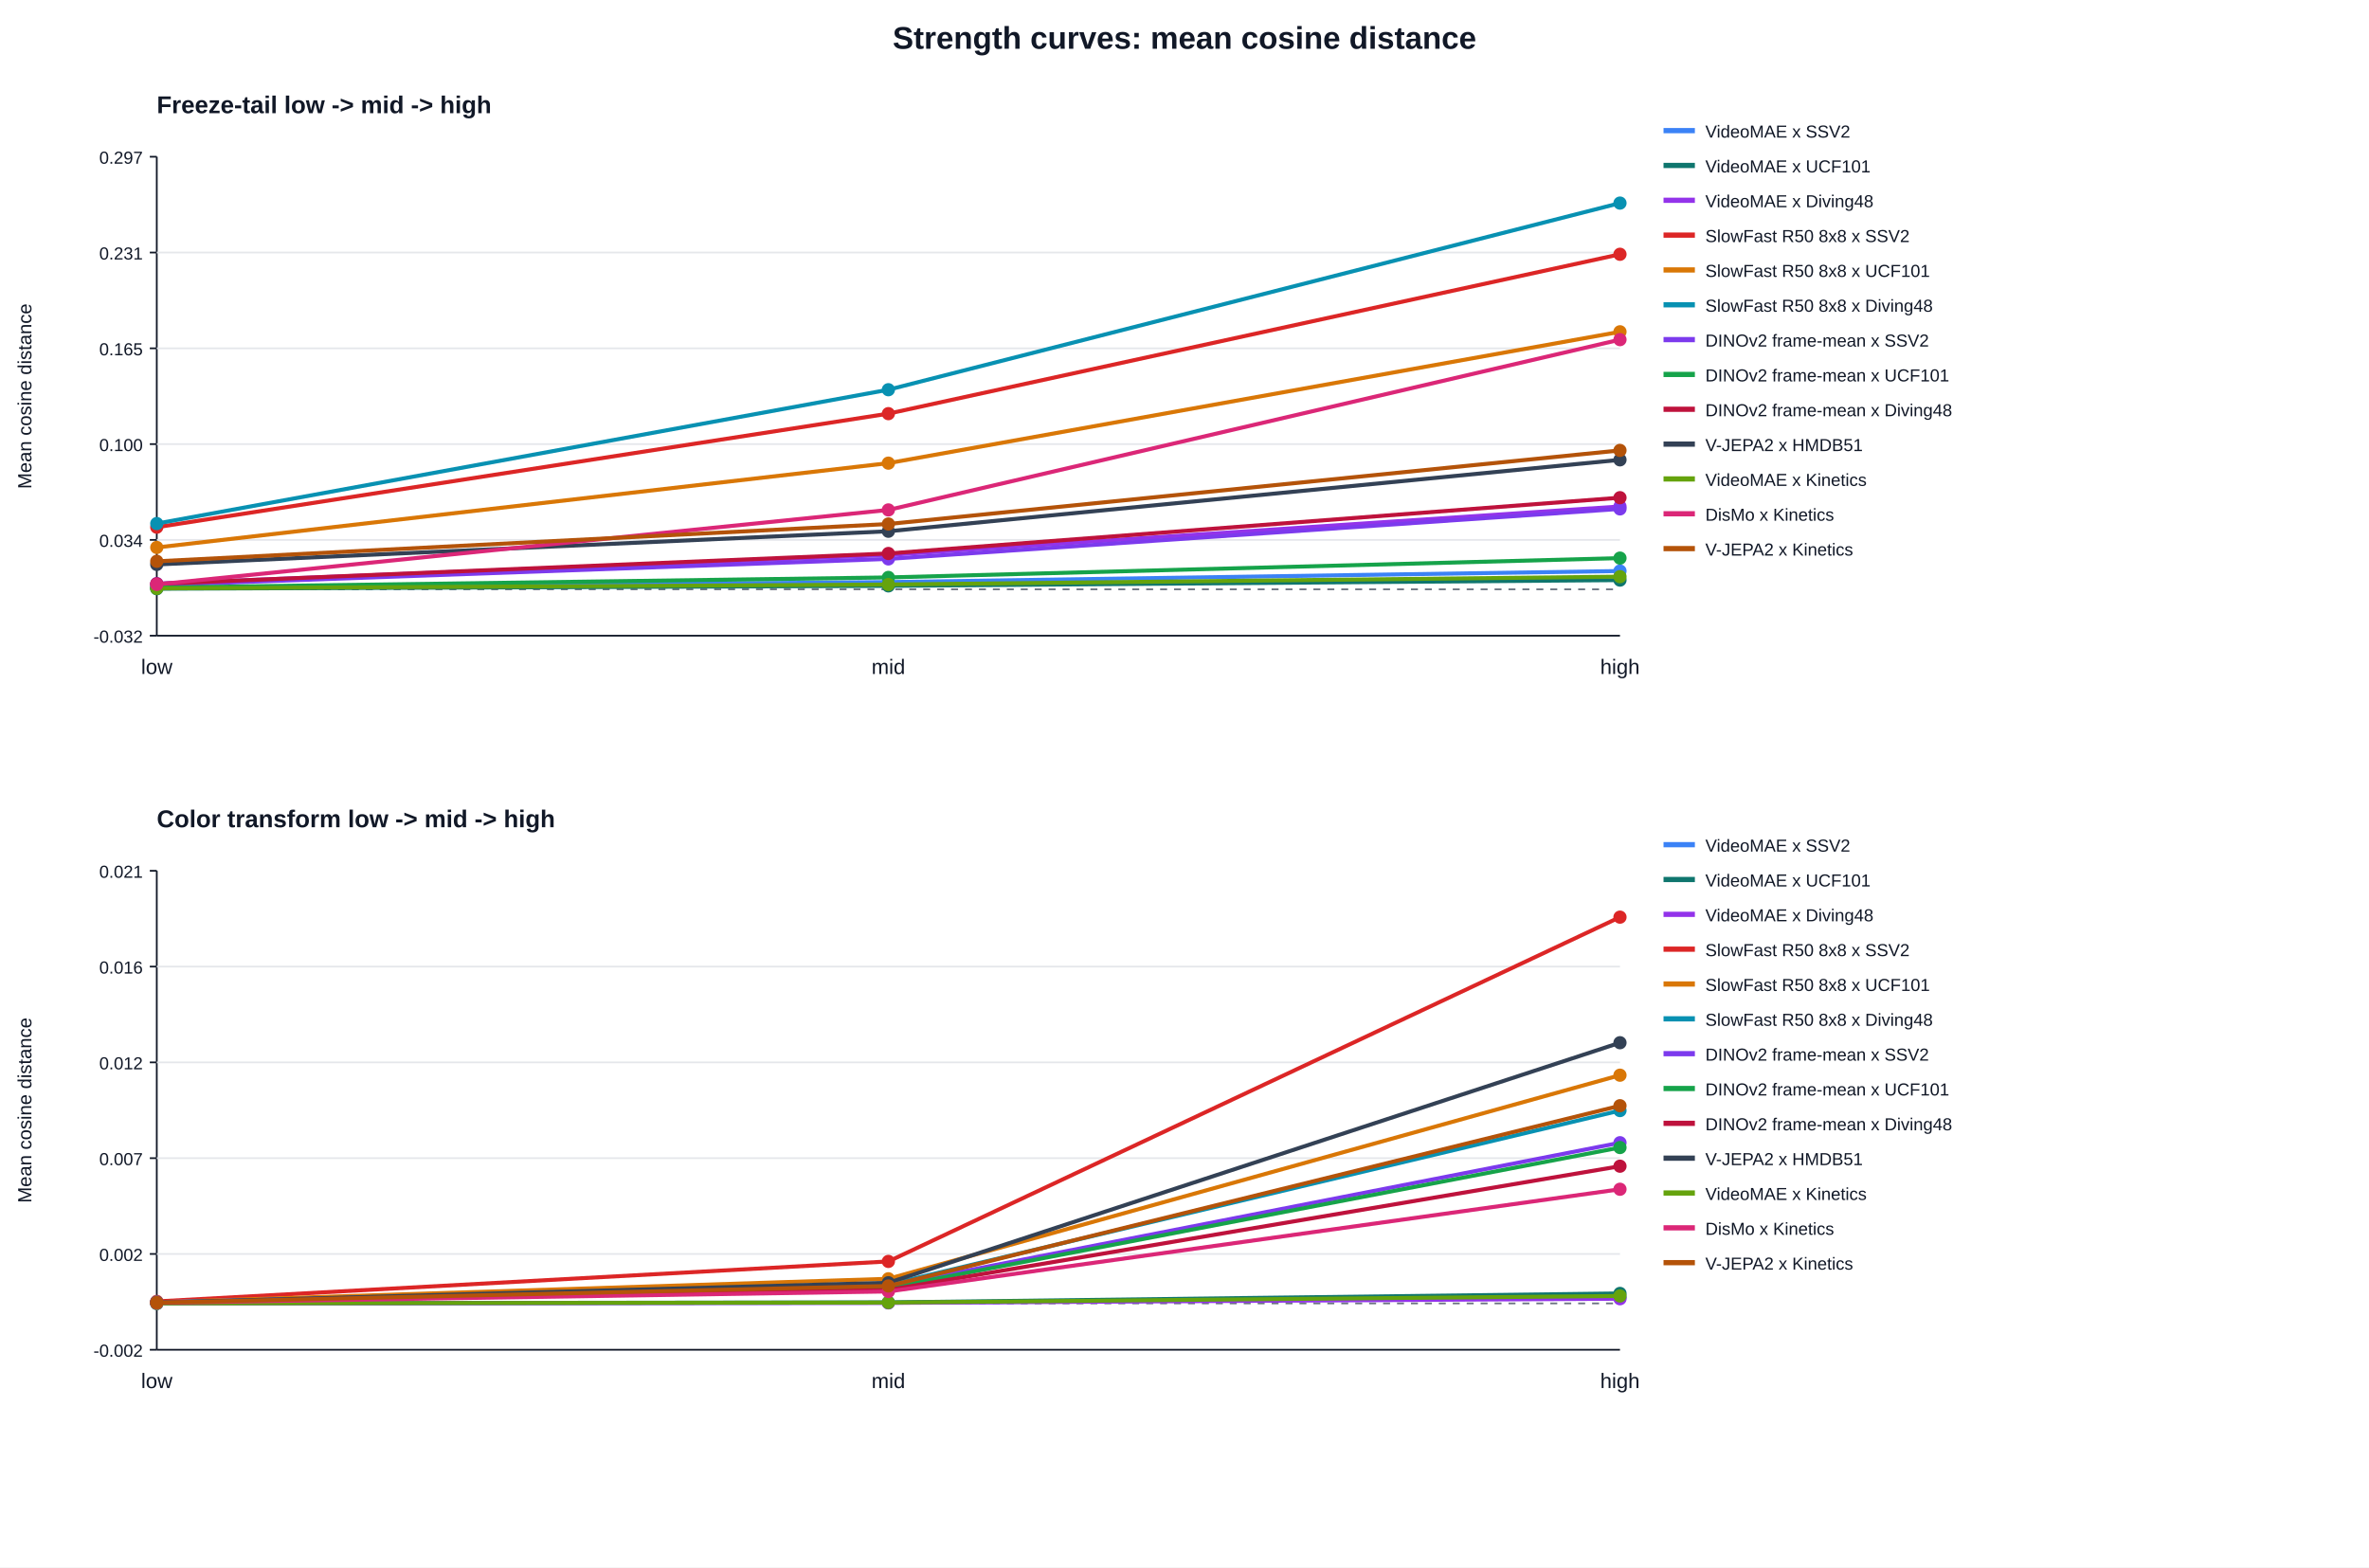
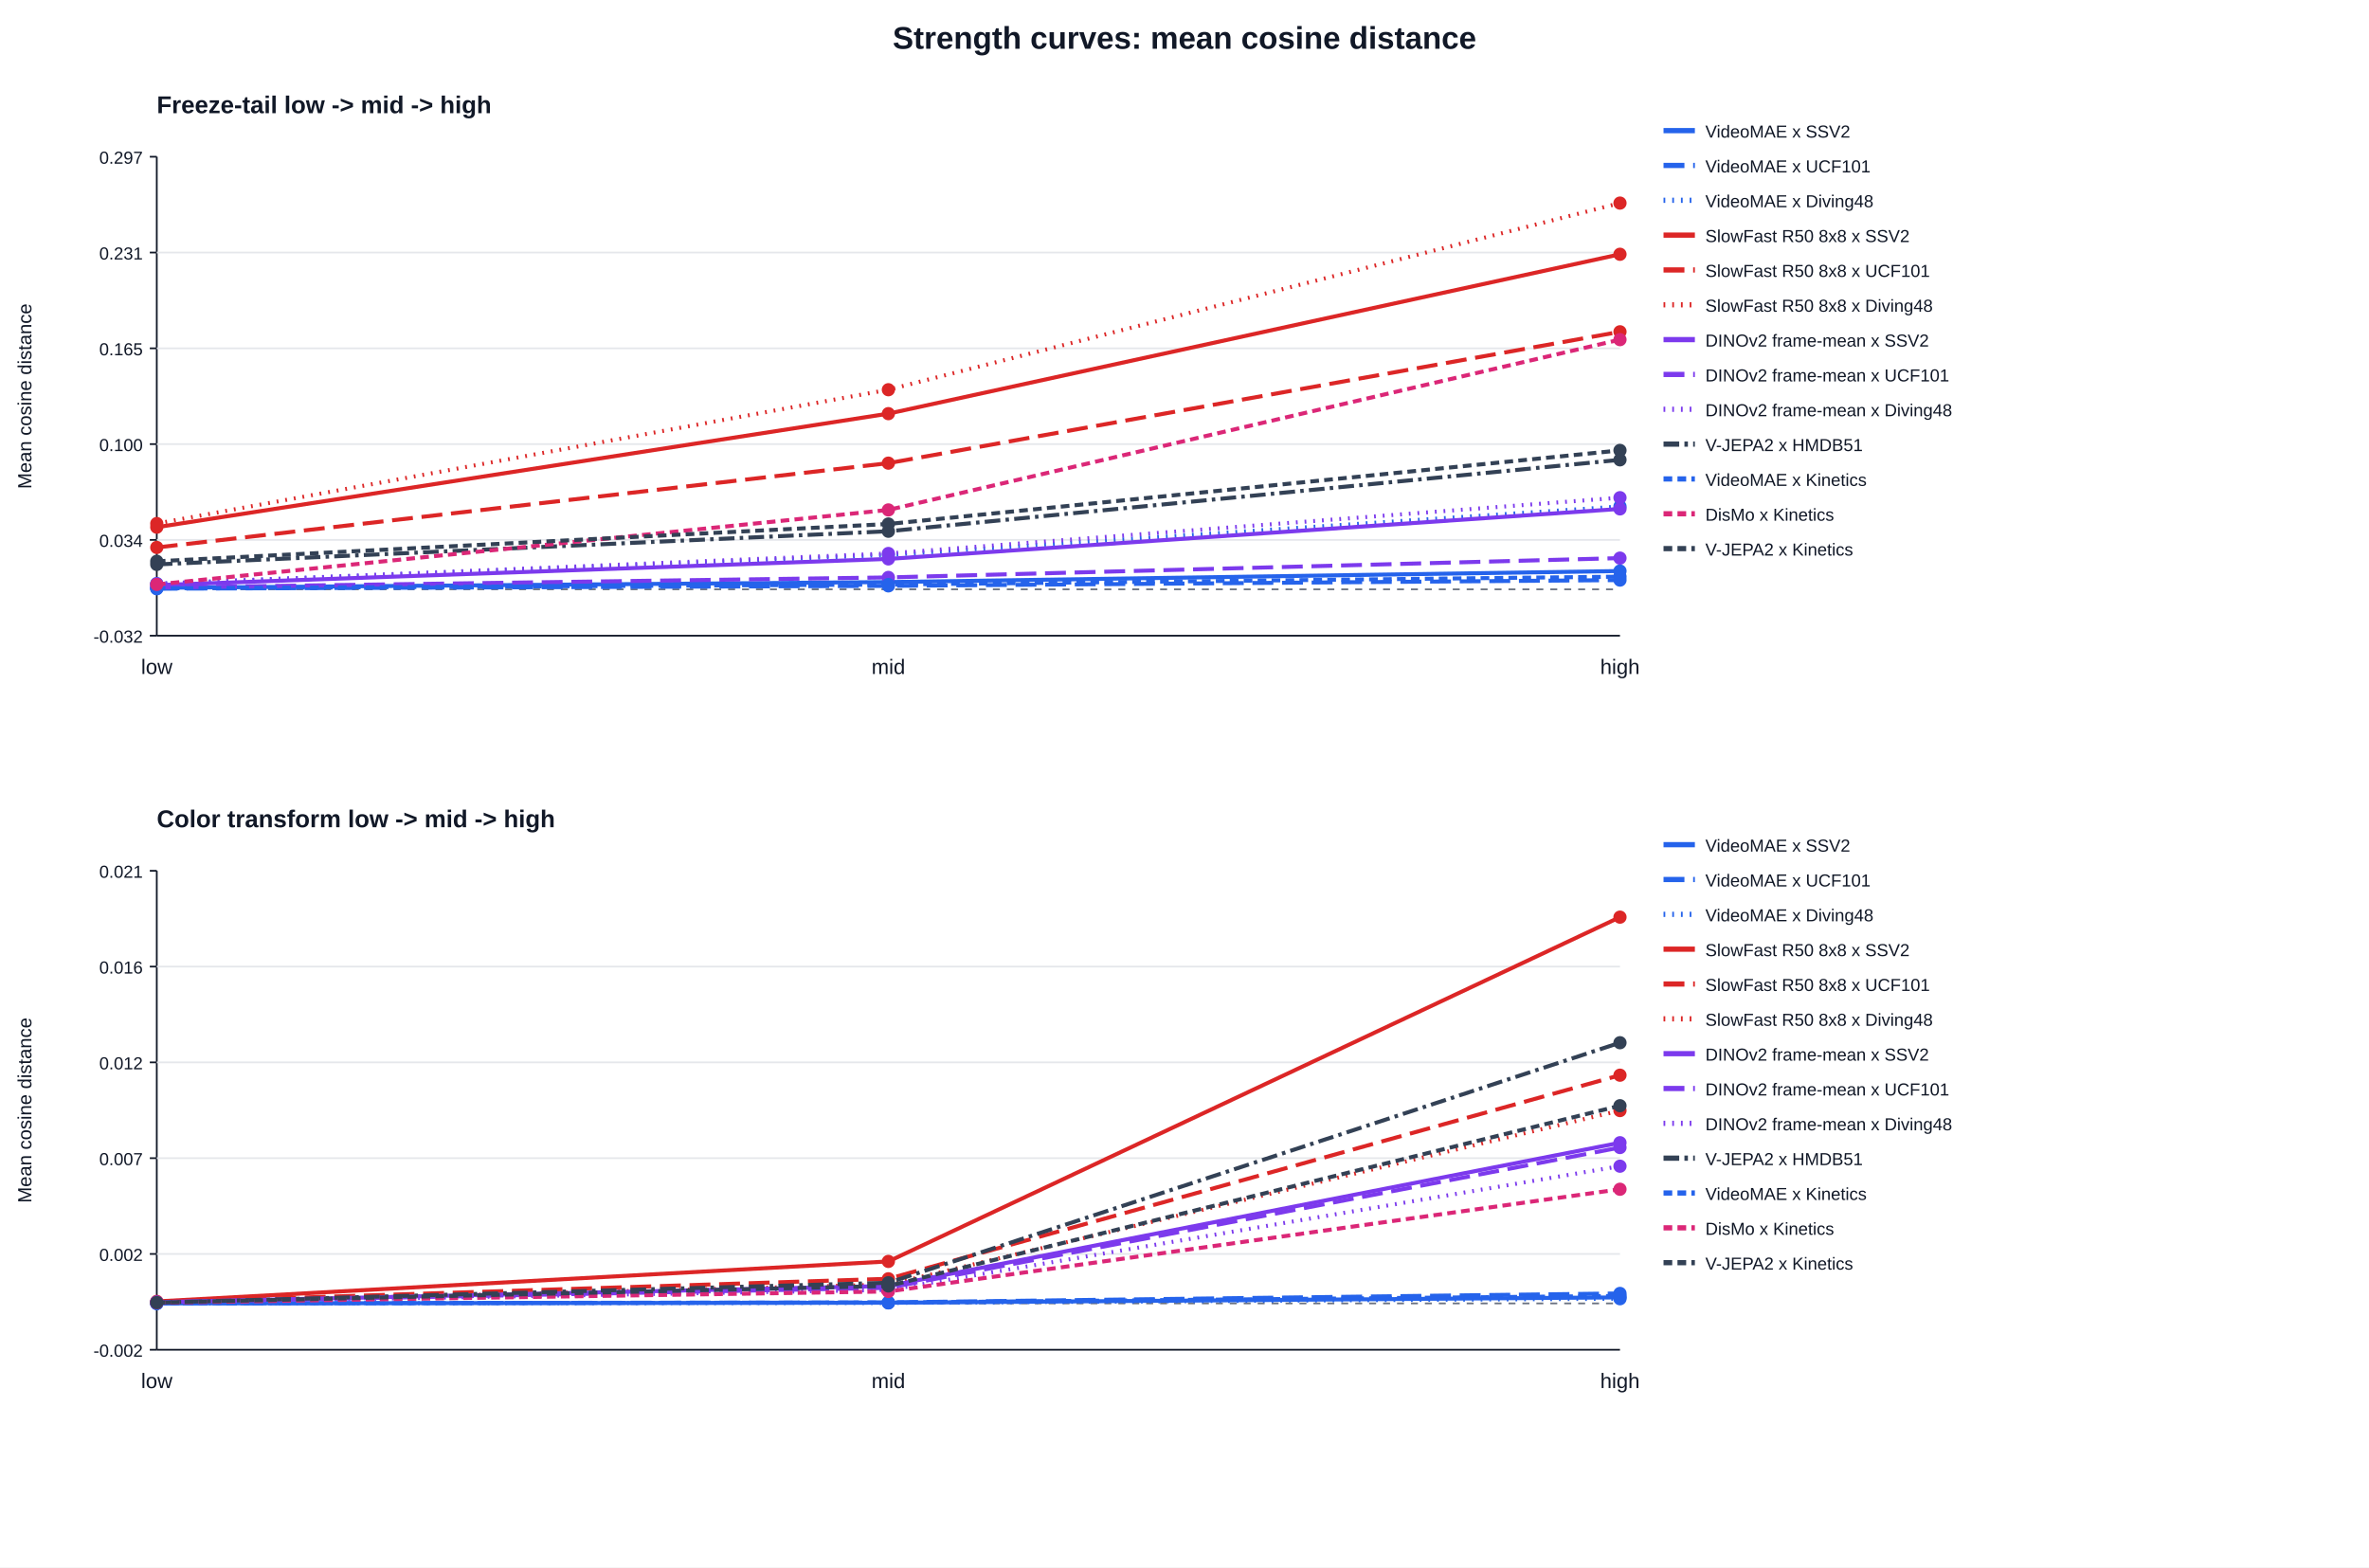
<svg xmlns="http://www.w3.org/2000/svg" width="1360" height="900" viewBox="0 0 1360 900">
  <rect width="100%" height="100%" fill="#ffffff" />
  <style>text { font-family: Arial, Helvetica, sans-serif; fill: #111827; }</style>
  <text x="680.00" y="28.00" font-size="18" font-weight="700" text-anchor="middle">Strength curves: mean cosine distance</text>
  <text x="90.00" y="65.00" font-size="14" font-weight="700" text-anchor="start">Freeze-tail low -&gt; mid -&gt; high</text>
  <text x="18.00" y="227.50" font-size="11" font-weight="400" text-anchor="middle" transform="rotate(-90 18.00 227.50)">Mean cosine distance</text>
  <line x1="90" y1="365" x2="930" y2="365" stroke="#111827" stroke-width="1" />
  <line x1="90" y1="90" x2="90" y2="365" stroke="#111827" stroke-width="1" />
  <line x1="86" y1="365.00" x2="90" y2="365.00" stroke="#111827" />
  <text x="82.00" y="369.00" font-size="10" font-weight="400" text-anchor="end">-0.032</text>
  <line x1="86" y1="310.00" x2="90" y2="310.00" stroke="#111827" />
  <text x="82.00" y="314.00" font-size="10" font-weight="400" text-anchor="end">0.034</text>
  <line x1="90" y1="310.00" x2="930" y2="310.00" stroke="#e5e7eb" stroke-width="1" />
  <line x1="86" y1="255.00" x2="90" y2="255.00" stroke="#111827" />
  <text x="82.00" y="259.00" font-size="10" font-weight="400" text-anchor="end">0.100</text>
  <line x1="90" y1="255.00" x2="930" y2="255.00" stroke="#e5e7eb" stroke-width="1" />
  <line x1="86" y1="200.00" x2="90" y2="200.00" stroke="#111827" />
  <text x="82.00" y="204.00" font-size="10" font-weight="400" text-anchor="end">0.165</text>
  <line x1="90" y1="200.00" x2="930" y2="200.00" stroke="#e5e7eb" stroke-width="1" />
  <line x1="86" y1="145.00" x2="90" y2="145.00" stroke="#111827" />
  <text x="82.00" y="149.00" font-size="10" font-weight="400" text-anchor="end">0.231</text>
  <line x1="90" y1="145.00" x2="930" y2="145.00" stroke="#e5e7eb" stroke-width="1" />
  <line x1="86" y1="90.00" x2="90" y2="90.00" stroke="#111827" />
  <text x="82.00" y="94.00" font-size="10" font-weight="400" text-anchor="end">0.297</text>
  <line x1="90" y1="338.39" x2="930" y2="338.39" stroke="#6b7280" stroke-dasharray="4 4" />
-   <polyline points="90.00,337.52 510.00,334.21 930.00,327.87" fill="none" stroke="#3b82f6" stroke-width="2.3" stroke-linejoin="round" />
-   <circle cx="90.00" cy="337.52" r="3.8" fill="#3b82f6" />
-   <circle cx="510.00" cy="334.21" r="3.8" fill="#3b82f6" />
-   <circle cx="930.00" cy="327.87" r="3.8" fill="#3b82f6" />
-   <polyline points="90.00,338.03 510.00,336.40 930.00,333.08" fill="none" stroke="#0f766e" stroke-width="2.3" stroke-linejoin="round" />
-   <circle cx="90.00" cy="338.03" r="3.8" fill="#0f766e" />
-   <circle cx="510.00" cy="336.40" r="3.8" fill="#0f766e" />
-   <circle cx="930.00" cy="333.08" r="3.8" fill="#0f766e" />
-   <polyline points="90.00,335.09 510.00,318.66 930.00,290.80" fill="none" stroke="#9333ea" stroke-width="2.3" stroke-linejoin="round" />
-   <circle cx="90.00" cy="335.09" r="3.8" fill="#9333ea" />
-   <circle cx="510.00" cy="318.66" r="3.8" fill="#9333ea" />
-   <circle cx="930.00" cy="290.80" r="3.8" fill="#9333ea" />
+   <polyline points="90.00,337.52 510.00,334.21 930.00,327.87" fill="none" stroke="#2563eb" stroke-width="2.3" stroke-linejoin="round" />
+   <circle cx="90.00" cy="337.52" r="3.8" fill="#2563eb" />
+   <circle cx="510.00" cy="334.21" r="3.8" fill="#2563eb" />
+   <circle cx="930.00" cy="327.87" r="3.8" fill="#2563eb" />
+   <polyline points="90.00,338.03 510.00,336.40 930.00,333.08" fill="none" stroke="#2563eb" stroke-width="2.3" stroke-linejoin="round" stroke-dasharray="12 5" />
+   <circle cx="90.00" cy="338.03" r="3.8" fill="#2563eb" />
+   <circle cx="510.00" cy="336.40" r="3.8" fill="#2563eb" />
+   <circle cx="930.00" cy="333.08" r="3.8" fill="#2563eb" />
+   <polyline points="90.00,335.09 510.00,318.66 930.00,290.80" fill="none" stroke="#2563eb" stroke-width="2.3" stroke-linejoin="round" stroke-dasharray="1 4" />
+   <circle cx="90.00" cy="335.09" r="3.8" fill="#2563eb" />
+   <circle cx="510.00" cy="318.66" r="3.8" fill="#2563eb" />
+   <circle cx="930.00" cy="290.80" r="3.8" fill="#2563eb" />
  <polyline points="90.00,302.70 510.00,237.51 930.00,146.00" fill="none" stroke="#dc2626" stroke-width="2.3" stroke-linejoin="round" />
  <circle cx="90.00" cy="302.70" r="3.8" fill="#dc2626" />
  <circle cx="510.00" cy="237.51" r="3.8" fill="#dc2626" />
  <circle cx="930.00" cy="146.00" r="3.8" fill="#dc2626" />
-   <polyline points="90.00,314.34 510.00,265.93 930.00,190.51" fill="none" stroke="#d97706" stroke-width="2.3" stroke-linejoin="round" />
-   <circle cx="90.00" cy="314.34" r="3.8" fill="#d97706" />
-   <circle cx="510.00" cy="265.93" r="3.8" fill="#d97706" />
-   <circle cx="930.00" cy="190.51" r="3.8" fill="#d97706" />
-   <polyline points="90.00,300.62 510.00,223.77 930.00,116.61" fill="none" stroke="#0891b2" stroke-width="2.3" stroke-linejoin="round" />
-   <circle cx="90.00" cy="300.62" r="3.8" fill="#0891b2" />
-   <circle cx="510.00" cy="223.77" r="3.8" fill="#0891b2" />
-   <circle cx="930.00" cy="116.61" r="3.8" fill="#0891b2" />
+   <polyline points="90.00,314.34 510.00,265.93 930.00,190.51" fill="none" stroke="#dc2626" stroke-width="2.3" stroke-linejoin="round" stroke-dasharray="12 5" />
+   <circle cx="90.00" cy="314.34" r="3.8" fill="#dc2626" />
+   <circle cx="510.00" cy="265.93" r="3.8" fill="#dc2626" />
+   <circle cx="930.00" cy="190.51" r="3.8" fill="#dc2626" />
+   <polyline points="90.00,300.62 510.00,223.77 930.00,116.61" fill="none" stroke="#dc2626" stroke-width="2.3" stroke-linejoin="round" stroke-dasharray="1 4" />
+   <circle cx="90.00" cy="300.62" r="3.8" fill="#dc2626" />
+   <circle cx="510.00" cy="223.77" r="3.8" fill="#dc2626" />
+   <circle cx="930.00" cy="116.61" r="3.8" fill="#dc2626" />
  <polyline points="90.00,335.96 510.00,320.92 930.00,292.20" fill="none" stroke="#7c3aed" stroke-width="2.3" stroke-linejoin="round" />
  <circle cx="90.00" cy="335.96" r="3.8" fill="#7c3aed" />
  <circle cx="510.00" cy="320.92" r="3.8" fill="#7c3aed" />
  <circle cx="930.00" cy="292.20" r="3.8" fill="#7c3aed" />
-   <polyline points="90.00,337.37 510.00,331.55 930.00,320.46" fill="none" stroke="#16a34a" stroke-width="2.3" stroke-linejoin="round" />
-   <circle cx="90.00" cy="337.37" r="3.8" fill="#16a34a" />
-   <circle cx="510.00" cy="331.55" r="3.8" fill="#16a34a" />
-   <circle cx="930.00" cy="320.46" r="3.8" fill="#16a34a" />
-   <polyline points="90.00,335.25 510.00,317.80 930.00,285.76" fill="none" stroke="#be123c" stroke-width="2.3" stroke-linejoin="round" />
-   <circle cx="90.00" cy="335.25" r="3.8" fill="#be123c" />
-   <circle cx="510.00" cy="317.80" r="3.8" fill="#be123c" />
-   <circle cx="930.00" cy="285.76" r="3.8" fill="#be123c" />
-   <polyline points="90.00,324.09 510.00,305.04 930.00,264.03" fill="none" stroke="#334155" stroke-width="2.3" stroke-linejoin="round" />
+   <polyline points="90.00,337.37 510.00,331.55 930.00,320.46" fill="none" stroke="#7c3aed" stroke-width="2.3" stroke-linejoin="round" stroke-dasharray="12 5" />
+   <circle cx="90.00" cy="337.37" r="3.8" fill="#7c3aed" />
+   <circle cx="510.00" cy="331.55" r="3.8" fill="#7c3aed" />
+   <circle cx="930.00" cy="320.46" r="3.8" fill="#7c3aed" />
+   <polyline points="90.00,335.25 510.00,317.80 930.00,285.76" fill="none" stroke="#7c3aed" stroke-width="2.3" stroke-linejoin="round" stroke-dasharray="1 4" />
+   <circle cx="90.00" cy="335.25" r="3.8" fill="#7c3aed" />
+   <circle cx="510.00" cy="317.80" r="3.8" fill="#7c3aed" />
+   <circle cx="930.00" cy="285.76" r="3.8" fill="#7c3aed" />
+   <polyline points="90.00,324.09 510.00,305.04 930.00,264.03" fill="none" stroke="#334155" stroke-width="2.3" stroke-linejoin="round" stroke-dasharray="9 3 2 3" />
  <circle cx="90.00" cy="324.09" r="3.8" fill="#334155" />
  <circle cx="510.00" cy="305.04" r="3.8" fill="#334155" />
  <circle cx="930.00" cy="264.03" r="3.8" fill="#334155" />
-   <polyline points="90.00,337.84 510.00,335.63 930.00,331.11" fill="none" stroke="#65a30d" stroke-width="2.3" stroke-linejoin="round" />
-   <circle cx="90.00" cy="337.84" r="3.8" fill="#65a30d" />
-   <circle cx="510.00" cy="335.63" r="3.8" fill="#65a30d" />
-   <circle cx="930.00" cy="331.11" r="3.8" fill="#65a30d" />
-   <polyline points="90.00,335.57 510.00,292.79 930.00,195.01" fill="none" stroke="#db2777" stroke-width="2.3" stroke-linejoin="round" />
+   <polyline points="90.00,337.84 510.00,335.63 930.00,331.11" fill="none" stroke="#2563eb" stroke-width="2.3" stroke-linejoin="round" stroke-dasharray="5 3" />
+   <circle cx="90.00" cy="337.84" r="3.8" fill="#2563eb" />
+   <circle cx="510.00" cy="335.63" r="3.8" fill="#2563eb" />
+   <circle cx="930.00" cy="331.11" r="3.8" fill="#2563eb" />
+   <polyline points="90.00,335.57 510.00,292.79 930.00,195.01" fill="none" stroke="#db2777" stroke-width="2.3" stroke-linejoin="round" stroke-dasharray="5 3" />
  <circle cx="90.00" cy="335.57" r="3.8" fill="#db2777" />
  <circle cx="510.00" cy="292.79" r="3.8" fill="#db2777" />
  <circle cx="930.00" cy="195.01" r="3.8" fill="#db2777" />
-   <polyline points="90.00,322.29 510.00,300.87 930.00,258.61" fill="none" stroke="#b45309" stroke-width="2.3" stroke-linejoin="round" />
-   <circle cx="90.00" cy="322.29" r="3.8" fill="#b45309" />
-   <circle cx="510.00" cy="300.87" r="3.8" fill="#b45309" />
-   <circle cx="930.00" cy="258.61" r="3.8" fill="#b45309" />
+   <polyline points="90.00,322.29 510.00,300.87 930.00,258.61" fill="none" stroke="#334155" stroke-width="2.3" stroke-linejoin="round" stroke-dasharray="5 3" />
+   <circle cx="90.00" cy="322.29" r="3.8" fill="#334155" />
+   <circle cx="510.00" cy="300.87" r="3.8" fill="#334155" />
+   <circle cx="930.00" cy="258.61" r="3.8" fill="#334155" />
  <text x="90.00" y="387.00" font-size="12" font-weight="400" text-anchor="middle">low</text>
  <text x="510.00" y="387.00" font-size="12" font-weight="400" text-anchor="middle">mid</text>
  <text x="930.00" y="387.00" font-size="12" font-weight="400" text-anchor="middle">high</text>
-   <line x1="955" y1="75" x2="973" y2="75" stroke="#3b82f6" stroke-width="3" />
+   <line x1="955" y1="75" x2="973" y2="75" stroke="#2563eb" stroke-width="3" />
  <text x="979.00" y="79.00" font-size="10" font-weight="400" text-anchor="start">VideoMAE x SSV2</text>
-   <line x1="955" y1="95" x2="973" y2="95" stroke="#0f766e" stroke-width="3" />
+   <line x1="955" y1="95" x2="973" y2="95" stroke="#2563eb" stroke-width="3" stroke-dasharray="12 5" />
  <text x="979.00" y="99.00" font-size="10" font-weight="400" text-anchor="start">VideoMAE x UCF101</text>
-   <line x1="955" y1="115" x2="973" y2="115" stroke="#9333ea" stroke-width="3" />
+   <line x1="955" y1="115" x2="973" y2="115" stroke="#2563eb" stroke-width="3" stroke-dasharray="1 4" />
  <text x="979.00" y="119.00" font-size="10" font-weight="400" text-anchor="start">VideoMAE x Diving48</text>
  <line x1="955" y1="135" x2="973" y2="135" stroke="#dc2626" stroke-width="3" />
  <text x="979.00" y="139.00" font-size="10" font-weight="400" text-anchor="start">SlowFast R50 8x8 x SSV2</text>
-   <line x1="955" y1="155" x2="973" y2="155" stroke="#d97706" stroke-width="3" />
+   <line x1="955" y1="155" x2="973" y2="155" stroke="#dc2626" stroke-width="3" stroke-dasharray="12 5" />
  <text x="979.00" y="159.00" font-size="10" font-weight="400" text-anchor="start">SlowFast R50 8x8 x UCF101</text>
-   <line x1="955" y1="175" x2="973" y2="175" stroke="#0891b2" stroke-width="3" />
+   <line x1="955" y1="175" x2="973" y2="175" stroke="#dc2626" stroke-width="3" stroke-dasharray="1 4" />
  <text x="979.00" y="179.00" font-size="10" font-weight="400" text-anchor="start">SlowFast R50 8x8 x Diving48</text>
  <line x1="955" y1="195" x2="973" y2="195" stroke="#7c3aed" stroke-width="3" />
  <text x="979.00" y="199.00" font-size="10" font-weight="400" text-anchor="start">DINOv2 frame-mean x SSV2</text>
-   <line x1="955" y1="215" x2="973" y2="215" stroke="#16a34a" stroke-width="3" />
+   <line x1="955" y1="215" x2="973" y2="215" stroke="#7c3aed" stroke-width="3" stroke-dasharray="12 5" />
  <text x="979.00" y="219.00" font-size="10" font-weight="400" text-anchor="start">DINOv2 frame-mean x UCF101</text>
-   <line x1="955" y1="235" x2="973" y2="235" stroke="#be123c" stroke-width="3" />
+   <line x1="955" y1="235" x2="973" y2="235" stroke="#7c3aed" stroke-width="3" stroke-dasharray="1 4" />
  <text x="979.00" y="239.00" font-size="10" font-weight="400" text-anchor="start">DINOv2 frame-mean x Diving48</text>
-   <line x1="955" y1="255" x2="973" y2="255" stroke="#334155" stroke-width="3" />
+   <line x1="955" y1="255" x2="973" y2="255" stroke="#334155" stroke-width="3" stroke-dasharray="9 3 2 3" />
  <text x="979.00" y="259.00" font-size="10" font-weight="400" text-anchor="start">V-JEPA2 x HMDB51</text>
-   <line x1="955" y1="275" x2="973" y2="275" stroke="#65a30d" stroke-width="3" />
+   <line x1="955" y1="275" x2="973" y2="275" stroke="#2563eb" stroke-width="3" stroke-dasharray="5 3" />
  <text x="979.00" y="279.00" font-size="10" font-weight="400" text-anchor="start">VideoMAE x Kinetics</text>
-   <line x1="955" y1="295" x2="973" y2="295" stroke="#db2777" stroke-width="3" />
+   <line x1="955" y1="295" x2="973" y2="295" stroke="#db2777" stroke-width="3" stroke-dasharray="5 3" />
  <text x="979.00" y="299.00" font-size="10" font-weight="400" text-anchor="start">DisMo x Kinetics</text>
-   <line x1="955" y1="315" x2="973" y2="315" stroke="#b45309" stroke-width="3" />
+   <line x1="955" y1="315" x2="973" y2="315" stroke="#334155" stroke-width="3" stroke-dasharray="5 3" />
  <text x="979.00" y="319.00" font-size="10" font-weight="400" text-anchor="start">V-JEPA2 x Kinetics</text>
  <text x="90.00" y="475.00" font-size="14" font-weight="700" text-anchor="start">Color transform low -&gt; mid -&gt; high</text>
  <text x="18.00" y="637.50" font-size="11" font-weight="400" text-anchor="middle" transform="rotate(-90 18.00 637.50)">Mean cosine distance</text>
  <line x1="90" y1="775" x2="930" y2="775" stroke="#111827" stroke-width="1" />
  <line x1="90" y1="500" x2="90" y2="775" stroke="#111827" stroke-width="1" />
  <line x1="86" y1="775.00" x2="90" y2="775.00" stroke="#111827" />
  <text x="82.00" y="779.00" font-size="10" font-weight="400" text-anchor="end">-0.002</text>
  <line x1="86" y1="720.00" x2="90" y2="720.00" stroke="#111827" />
  <text x="82.00" y="724.00" font-size="10" font-weight="400" text-anchor="end">0.002</text>
  <line x1="90" y1="720.00" x2="930" y2="720.00" stroke="#e5e7eb" stroke-width="1" />
  <line x1="86" y1="665.00" x2="90" y2="665.00" stroke="#111827" />
  <text x="82.00" y="669.00" font-size="10" font-weight="400" text-anchor="end">0.007</text>
  <line x1="90" y1="665.00" x2="930" y2="665.00" stroke="#e5e7eb" stroke-width="1" />
  <line x1="86" y1="610.00" x2="90" y2="610.00" stroke="#111827" />
  <text x="82.00" y="614.00" font-size="10" font-weight="400" text-anchor="end">0.012</text>
  <line x1="90" y1="610.00" x2="930" y2="610.00" stroke="#e5e7eb" stroke-width="1" />
  <line x1="86" y1="555.00" x2="90" y2="555.00" stroke="#111827" />
  <text x="82.00" y="559.00" font-size="10" font-weight="400" text-anchor="end">0.016</text>
  <line x1="90" y1="555.00" x2="930" y2="555.00" stroke="#e5e7eb" stroke-width="1" />
  <line x1="86" y1="500.00" x2="90" y2="500.00" stroke="#111827" />
  <text x="82.00" y="504.00" font-size="10" font-weight="400" text-anchor="end">0.021</text>
  <line x1="90" y1="748.39" x2="930" y2="748.39" stroke="#6b7280" stroke-dasharray="4 4" />
-   <polyline points="90.00,748.37 510.00,748.02 930.00,744.94" fill="none" stroke="#3b82f6" stroke-width="2.3" stroke-linejoin="round" />
-   <circle cx="90.00" cy="748.37" r="3.8" fill="#3b82f6" />
-   <circle cx="510.00" cy="748.02" r="3.8" fill="#3b82f6" />
-   <circle cx="930.00" cy="744.94" r="3.8" fill="#3b82f6" />
-   <polyline points="90.00,748.36 510.00,747.81 930.00,742.67" fill="none" stroke="#0f766e" stroke-width="2.3" stroke-linejoin="round" />
-   <circle cx="90.00" cy="748.36" r="3.8" fill="#0f766e" />
-   <circle cx="510.00" cy="747.81" r="3.8" fill="#0f766e" />
-   <circle cx="930.00" cy="742.67" r="3.8" fill="#0f766e" />
-   <polyline points="90.00,748.38 510.00,748.10 930.00,745.71" fill="none" stroke="#9333ea" stroke-width="2.3" stroke-linejoin="round" />
-   <circle cx="90.00" cy="748.38" r="3.8" fill="#9333ea" />
-   <circle cx="510.00" cy="748.10" r="3.8" fill="#9333ea" />
-   <circle cx="930.00" cy="745.71" r="3.8" fill="#9333ea" />
+   <polyline points="90.00,748.37 510.00,748.02 930.00,744.94" fill="none" stroke="#2563eb" stroke-width="2.3" stroke-linejoin="round" />
+   <circle cx="90.00" cy="748.37" r="3.8" fill="#2563eb" />
+   <circle cx="510.00" cy="748.02" r="3.8" fill="#2563eb" />
+   <circle cx="930.00" cy="744.94" r="3.8" fill="#2563eb" />
+   <polyline points="90.00,748.36 510.00,747.81 930.00,742.67" fill="none" stroke="#2563eb" stroke-width="2.3" stroke-linejoin="round" stroke-dasharray="12 5" />
+   <circle cx="90.00" cy="748.36" r="3.8" fill="#2563eb" />
+   <circle cx="510.00" cy="747.81" r="3.8" fill="#2563eb" />
+   <circle cx="930.00" cy="742.67" r="3.8" fill="#2563eb" />
+   <polyline points="90.00,748.38 510.00,748.10 930.00,745.71" fill="none" stroke="#2563eb" stroke-width="2.3" stroke-linejoin="round" stroke-dasharray="1 4" />
+   <circle cx="90.00" cy="748.38" r="3.8" fill="#2563eb" />
+   <circle cx="510.00" cy="748.10" r="3.8" fill="#2563eb" />
+   <circle cx="930.00" cy="745.71" r="3.8" fill="#2563eb" />
  <polyline points="90.00,747.25 510.00,724.29 930.00,526.61" fill="none" stroke="#dc2626" stroke-width="2.3" stroke-linejoin="round" />
  <circle cx="90.00" cy="747.25" r="3.8" fill="#dc2626" />
  <circle cx="510.00" cy="724.29" r="3.8" fill="#dc2626" />
  <circle cx="930.00" cy="526.61" r="3.8" fill="#dc2626" />
-   <polyline points="90.00,747.67 510.00,734.26 930.00,617.36" fill="none" stroke="#d97706" stroke-width="2.3" stroke-linejoin="round" />
-   <circle cx="90.00" cy="747.67" r="3.8" fill="#d97706" />
-   <circle cx="510.00" cy="734.26" r="3.8" fill="#d97706" />
-   <circle cx="930.00" cy="617.36" r="3.8" fill="#d97706" />
-   <polyline points="90.00,747.99 510.00,737.60 930.00,637.67" fill="none" stroke="#0891b2" stroke-width="2.3" stroke-linejoin="round" />
-   <circle cx="90.00" cy="747.99" r="3.8" fill="#0891b2" />
-   <circle cx="510.00" cy="737.60" r="3.8" fill="#0891b2" />
-   <circle cx="930.00" cy="637.67" r="3.8" fill="#0891b2" />
+   <polyline points="90.00,747.67 510.00,734.26 930.00,617.36" fill="none" stroke="#dc2626" stroke-width="2.3" stroke-linejoin="round" stroke-dasharray="12 5" />
+   <circle cx="90.00" cy="747.67" r="3.8" fill="#dc2626" />
+   <circle cx="510.00" cy="734.26" r="3.8" fill="#dc2626" />
+   <circle cx="930.00" cy="617.36" r="3.8" fill="#dc2626" />
+   <polyline points="90.00,747.99 510.00,737.60 930.00,637.67" fill="none" stroke="#dc2626" stroke-width="2.3" stroke-linejoin="round" stroke-dasharray="1 4" />
+   <circle cx="90.00" cy="747.99" r="3.8" fill="#dc2626" />
+   <circle cx="510.00" cy="737.60" r="3.8" fill="#dc2626" />
+   <circle cx="930.00" cy="637.67" r="3.8" fill="#dc2626" />
  <polyline points="90.00,747.65 510.00,738.38 930.00,656.13" fill="none" stroke="#7c3aed" stroke-width="2.3" stroke-linejoin="round" />
  <circle cx="90.00" cy="747.65" r="3.8" fill="#7c3aed" />
  <circle cx="510.00" cy="738.38" r="3.8" fill="#7c3aed" />
  <circle cx="930.00" cy="656.13" r="3.8" fill="#7c3aed" />
-   <polyline points="90.00,747.76 510.00,739.47 930.00,658.89" fill="none" stroke="#16a34a" stroke-width="2.3" stroke-linejoin="round" />
-   <circle cx="90.00" cy="747.76" r="3.8" fill="#16a34a" />
-   <circle cx="510.00" cy="739.47" r="3.8" fill="#16a34a" />
-   <circle cx="930.00" cy="658.89" r="3.8" fill="#16a34a" />
-   <polyline points="90.00,747.90 510.00,740.64 930.00,669.61" fill="none" stroke="#be123c" stroke-width="2.3" stroke-linejoin="round" />
-   <circle cx="90.00" cy="747.90" r="3.8" fill="#be123c" />
-   <circle cx="510.00" cy="740.64" r="3.8" fill="#be123c" />
-   <circle cx="930.00" cy="669.61" r="3.8" fill="#be123c" />
-   <polyline points="90.00,747.94 510.00,736.54 930.00,598.71" fill="none" stroke="#334155" stroke-width="2.3" stroke-linejoin="round" />
+   <polyline points="90.00,747.76 510.00,739.47 930.00,658.89" fill="none" stroke="#7c3aed" stroke-width="2.3" stroke-linejoin="round" stroke-dasharray="12 5" />
+   <circle cx="90.00" cy="747.76" r="3.8" fill="#7c3aed" />
+   <circle cx="510.00" cy="739.47" r="3.8" fill="#7c3aed" />
+   <circle cx="930.00" cy="658.89" r="3.8" fill="#7c3aed" />
+   <polyline points="90.00,747.90 510.00,740.64 930.00,669.61" fill="none" stroke="#7c3aed" stroke-width="2.3" stroke-linejoin="round" stroke-dasharray="1 4" />
+   <circle cx="90.00" cy="747.90" r="3.8" fill="#7c3aed" />
+   <circle cx="510.00" cy="740.64" r="3.8" fill="#7c3aed" />
+   <circle cx="930.00" cy="669.61" r="3.8" fill="#7c3aed" />
+   <polyline points="90.00,747.94 510.00,736.54 930.00,598.71" fill="none" stroke="#334155" stroke-width="2.3" stroke-linejoin="round" stroke-dasharray="9 3 2 3" />
  <circle cx="90.00" cy="747.94" r="3.8" fill="#334155" />
  <circle cx="510.00" cy="736.54" r="3.8" fill="#334155" />
  <circle cx="930.00" cy="598.71" r="3.8" fill="#334155" />
-   <polyline points="90.00,748.37 510.00,747.91 930.00,744.12" fill="none" stroke="#65a30d" stroke-width="2.3" stroke-linejoin="round" />
-   <circle cx="90.00" cy="748.37" r="3.8" fill="#65a30d" />
-   <circle cx="510.00" cy="747.91" r="3.8" fill="#65a30d" />
-   <circle cx="930.00" cy="744.12" r="3.8" fill="#65a30d" />
-   <polyline points="90.00,748.03 510.00,741.54 930.00,682.85" fill="none" stroke="#db2777" stroke-width="2.3" stroke-linejoin="round" />
+   <polyline points="90.00,748.37 510.00,747.91 930.00,744.12" fill="none" stroke="#2563eb" stroke-width="2.3" stroke-linejoin="round" stroke-dasharray="5 3" />
+   <circle cx="90.00" cy="748.37" r="3.8" fill="#2563eb" />
+   <circle cx="510.00" cy="747.91" r="3.8" fill="#2563eb" />
+   <circle cx="930.00" cy="744.12" r="3.8" fill="#2563eb" />
+   <polyline points="90.00,748.03 510.00,741.54 930.00,682.85" fill="none" stroke="#db2777" stroke-width="2.3" stroke-linejoin="round" stroke-dasharray="5 3" />
  <circle cx="90.00" cy="748.03" r="3.8" fill="#db2777" />
  <circle cx="510.00" cy="741.54" r="3.8" fill="#db2777" />
  <circle cx="930.00" cy="682.85" r="3.8" fill="#db2777" />
-   <polyline points="90.00,747.94 510.00,738.39 930.00,634.89" fill="none" stroke="#b45309" stroke-width="2.3" stroke-linejoin="round" />
-   <circle cx="90.00" cy="747.94" r="3.8" fill="#b45309" />
-   <circle cx="510.00" cy="738.39" r="3.8" fill="#b45309" />
-   <circle cx="930.00" cy="634.89" r="3.8" fill="#b45309" />
+   <polyline points="90.00,747.94 510.00,738.39 930.00,634.89" fill="none" stroke="#334155" stroke-width="2.3" stroke-linejoin="round" stroke-dasharray="5 3" />
+   <circle cx="90.00" cy="747.94" r="3.8" fill="#334155" />
+   <circle cx="510.00" cy="738.39" r="3.8" fill="#334155" />
+   <circle cx="930.00" cy="634.89" r="3.8" fill="#334155" />
  <text x="90.00" y="797.00" font-size="12" font-weight="400" text-anchor="middle">low</text>
  <text x="510.00" y="797.00" font-size="12" font-weight="400" text-anchor="middle">mid</text>
  <text x="930.00" y="797.00" font-size="12" font-weight="400" text-anchor="middle">high</text>
-   <line x1="955" y1="485" x2="973" y2="485" stroke="#3b82f6" stroke-width="3" />
+   <line x1="955" y1="485" x2="973" y2="485" stroke="#2563eb" stroke-width="3" />
  <text x="979.00" y="489.00" font-size="10" font-weight="400" text-anchor="start">VideoMAE x SSV2</text>
-   <line x1="955" y1="505" x2="973" y2="505" stroke="#0f766e" stroke-width="3" />
+   <line x1="955" y1="505" x2="973" y2="505" stroke="#2563eb" stroke-width="3" stroke-dasharray="12 5" />
  <text x="979.00" y="509.00" font-size="10" font-weight="400" text-anchor="start">VideoMAE x UCF101</text>
-   <line x1="955" y1="525" x2="973" y2="525" stroke="#9333ea" stroke-width="3" />
+   <line x1="955" y1="525" x2="973" y2="525" stroke="#2563eb" stroke-width="3" stroke-dasharray="1 4" />
  <text x="979.00" y="529.00" font-size="10" font-weight="400" text-anchor="start">VideoMAE x Diving48</text>
  <line x1="955" y1="545" x2="973" y2="545" stroke="#dc2626" stroke-width="3" />
  <text x="979.00" y="549.00" font-size="10" font-weight="400" text-anchor="start">SlowFast R50 8x8 x SSV2</text>
-   <line x1="955" y1="565" x2="973" y2="565" stroke="#d97706" stroke-width="3" />
+   <line x1="955" y1="565" x2="973" y2="565" stroke="#dc2626" stroke-width="3" stroke-dasharray="12 5" />
  <text x="979.00" y="569.00" font-size="10" font-weight="400" text-anchor="start">SlowFast R50 8x8 x UCF101</text>
-   <line x1="955" y1="585" x2="973" y2="585" stroke="#0891b2" stroke-width="3" />
+   <line x1="955" y1="585" x2="973" y2="585" stroke="#dc2626" stroke-width="3" stroke-dasharray="1 4" />
  <text x="979.00" y="589.00" font-size="10" font-weight="400" text-anchor="start">SlowFast R50 8x8 x Diving48</text>
  <line x1="955" y1="605" x2="973" y2="605" stroke="#7c3aed" stroke-width="3" />
  <text x="979.00" y="609.00" font-size="10" font-weight="400" text-anchor="start">DINOv2 frame-mean x SSV2</text>
-   <line x1="955" y1="625" x2="973" y2="625" stroke="#16a34a" stroke-width="3" />
+   <line x1="955" y1="625" x2="973" y2="625" stroke="#7c3aed" stroke-width="3" stroke-dasharray="12 5" />
  <text x="979.00" y="629.00" font-size="10" font-weight="400" text-anchor="start">DINOv2 frame-mean x UCF101</text>
-   <line x1="955" y1="645" x2="973" y2="645" stroke="#be123c" stroke-width="3" />
+   <line x1="955" y1="645" x2="973" y2="645" stroke="#7c3aed" stroke-width="3" stroke-dasharray="1 4" />
  <text x="979.00" y="649.00" font-size="10" font-weight="400" text-anchor="start">DINOv2 frame-mean x Diving48</text>
-   <line x1="955" y1="665" x2="973" y2="665" stroke="#334155" stroke-width="3" />
+   <line x1="955" y1="665" x2="973" y2="665" stroke="#334155" stroke-width="3" stroke-dasharray="9 3 2 3" />
  <text x="979.00" y="669.00" font-size="10" font-weight="400" text-anchor="start">V-JEPA2 x HMDB51</text>
-   <line x1="955" y1="685" x2="973" y2="685" stroke="#65a30d" stroke-width="3" />
+   <line x1="955" y1="685" x2="973" y2="685" stroke="#2563eb" stroke-width="3" stroke-dasharray="5 3" />
  <text x="979.00" y="689.00" font-size="10" font-weight="400" text-anchor="start">VideoMAE x Kinetics</text>
-   <line x1="955" y1="705" x2="973" y2="705" stroke="#db2777" stroke-width="3" />
+   <line x1="955" y1="705" x2="973" y2="705" stroke="#db2777" stroke-width="3" stroke-dasharray="5 3" />
  <text x="979.00" y="709.00" font-size="10" font-weight="400" text-anchor="start">DisMo x Kinetics</text>
-   <line x1="955" y1="725" x2="973" y2="725" stroke="#b45309" stroke-width="3" />
+   <line x1="955" y1="725" x2="973" y2="725" stroke="#334155" stroke-width="3" stroke-dasharray="5 3" />
  <text x="979.00" y="729.00" font-size="10" font-weight="400" text-anchor="start">V-JEPA2 x Kinetics</text>
</svg>
